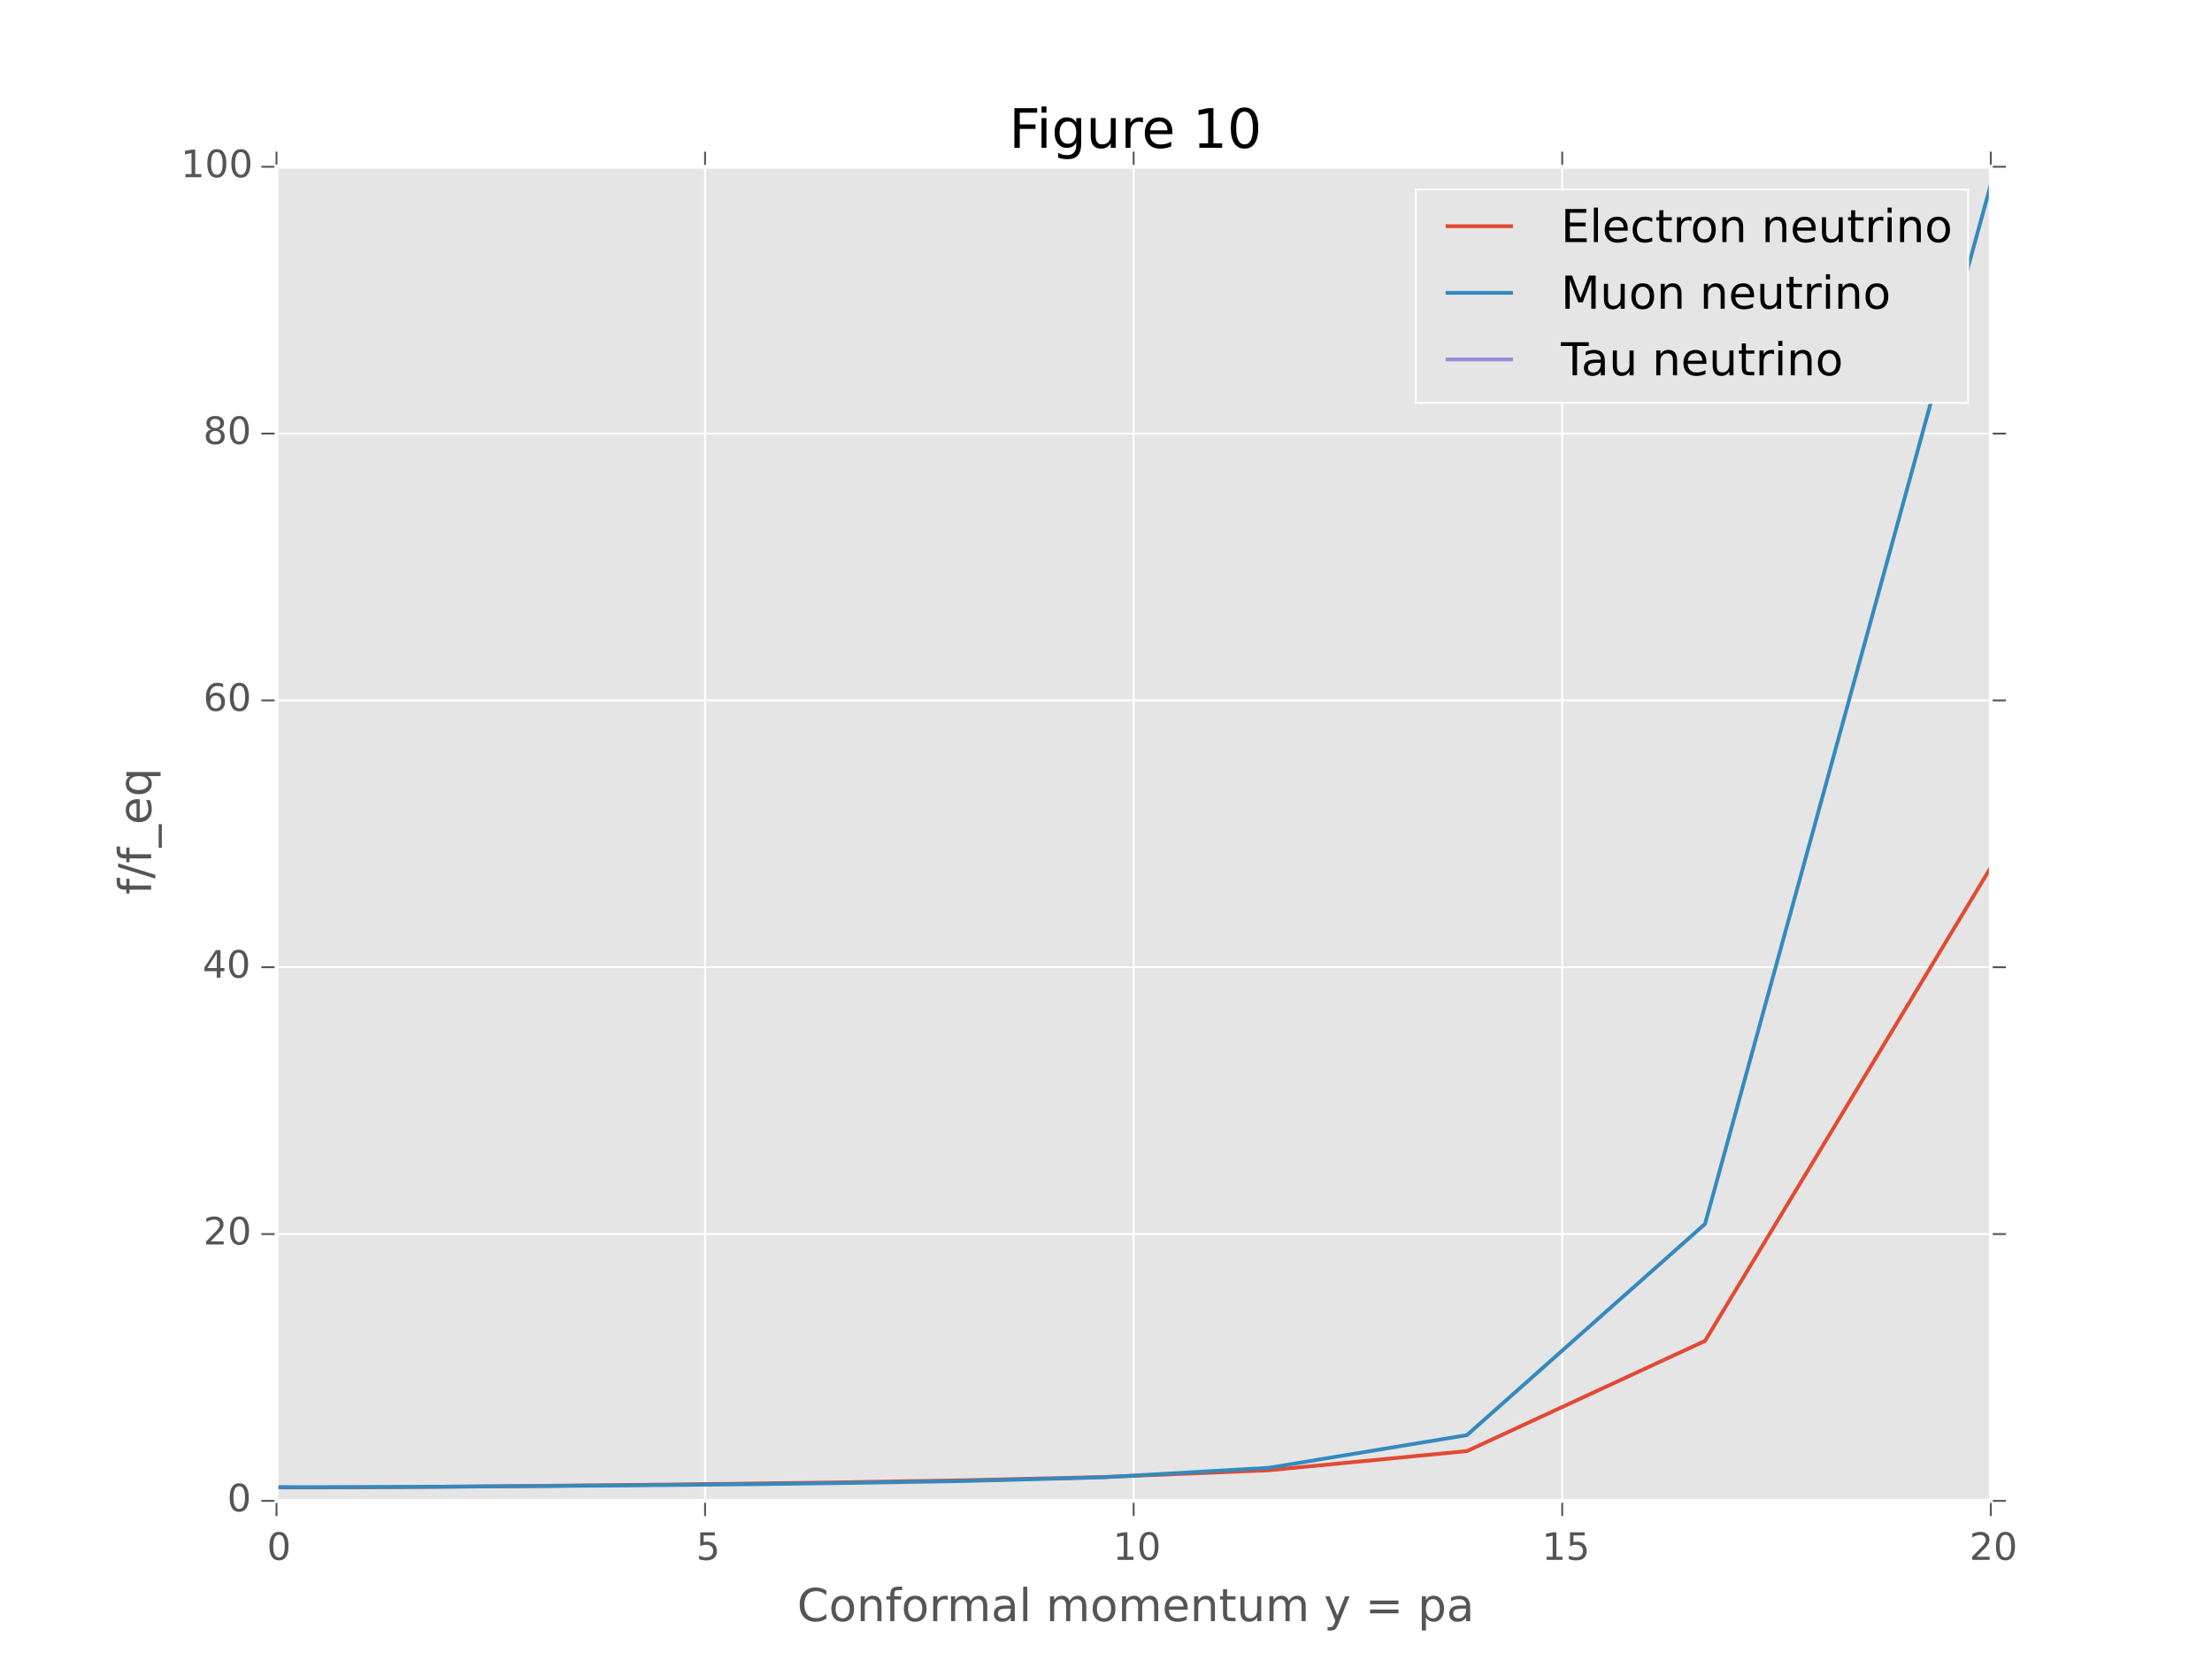
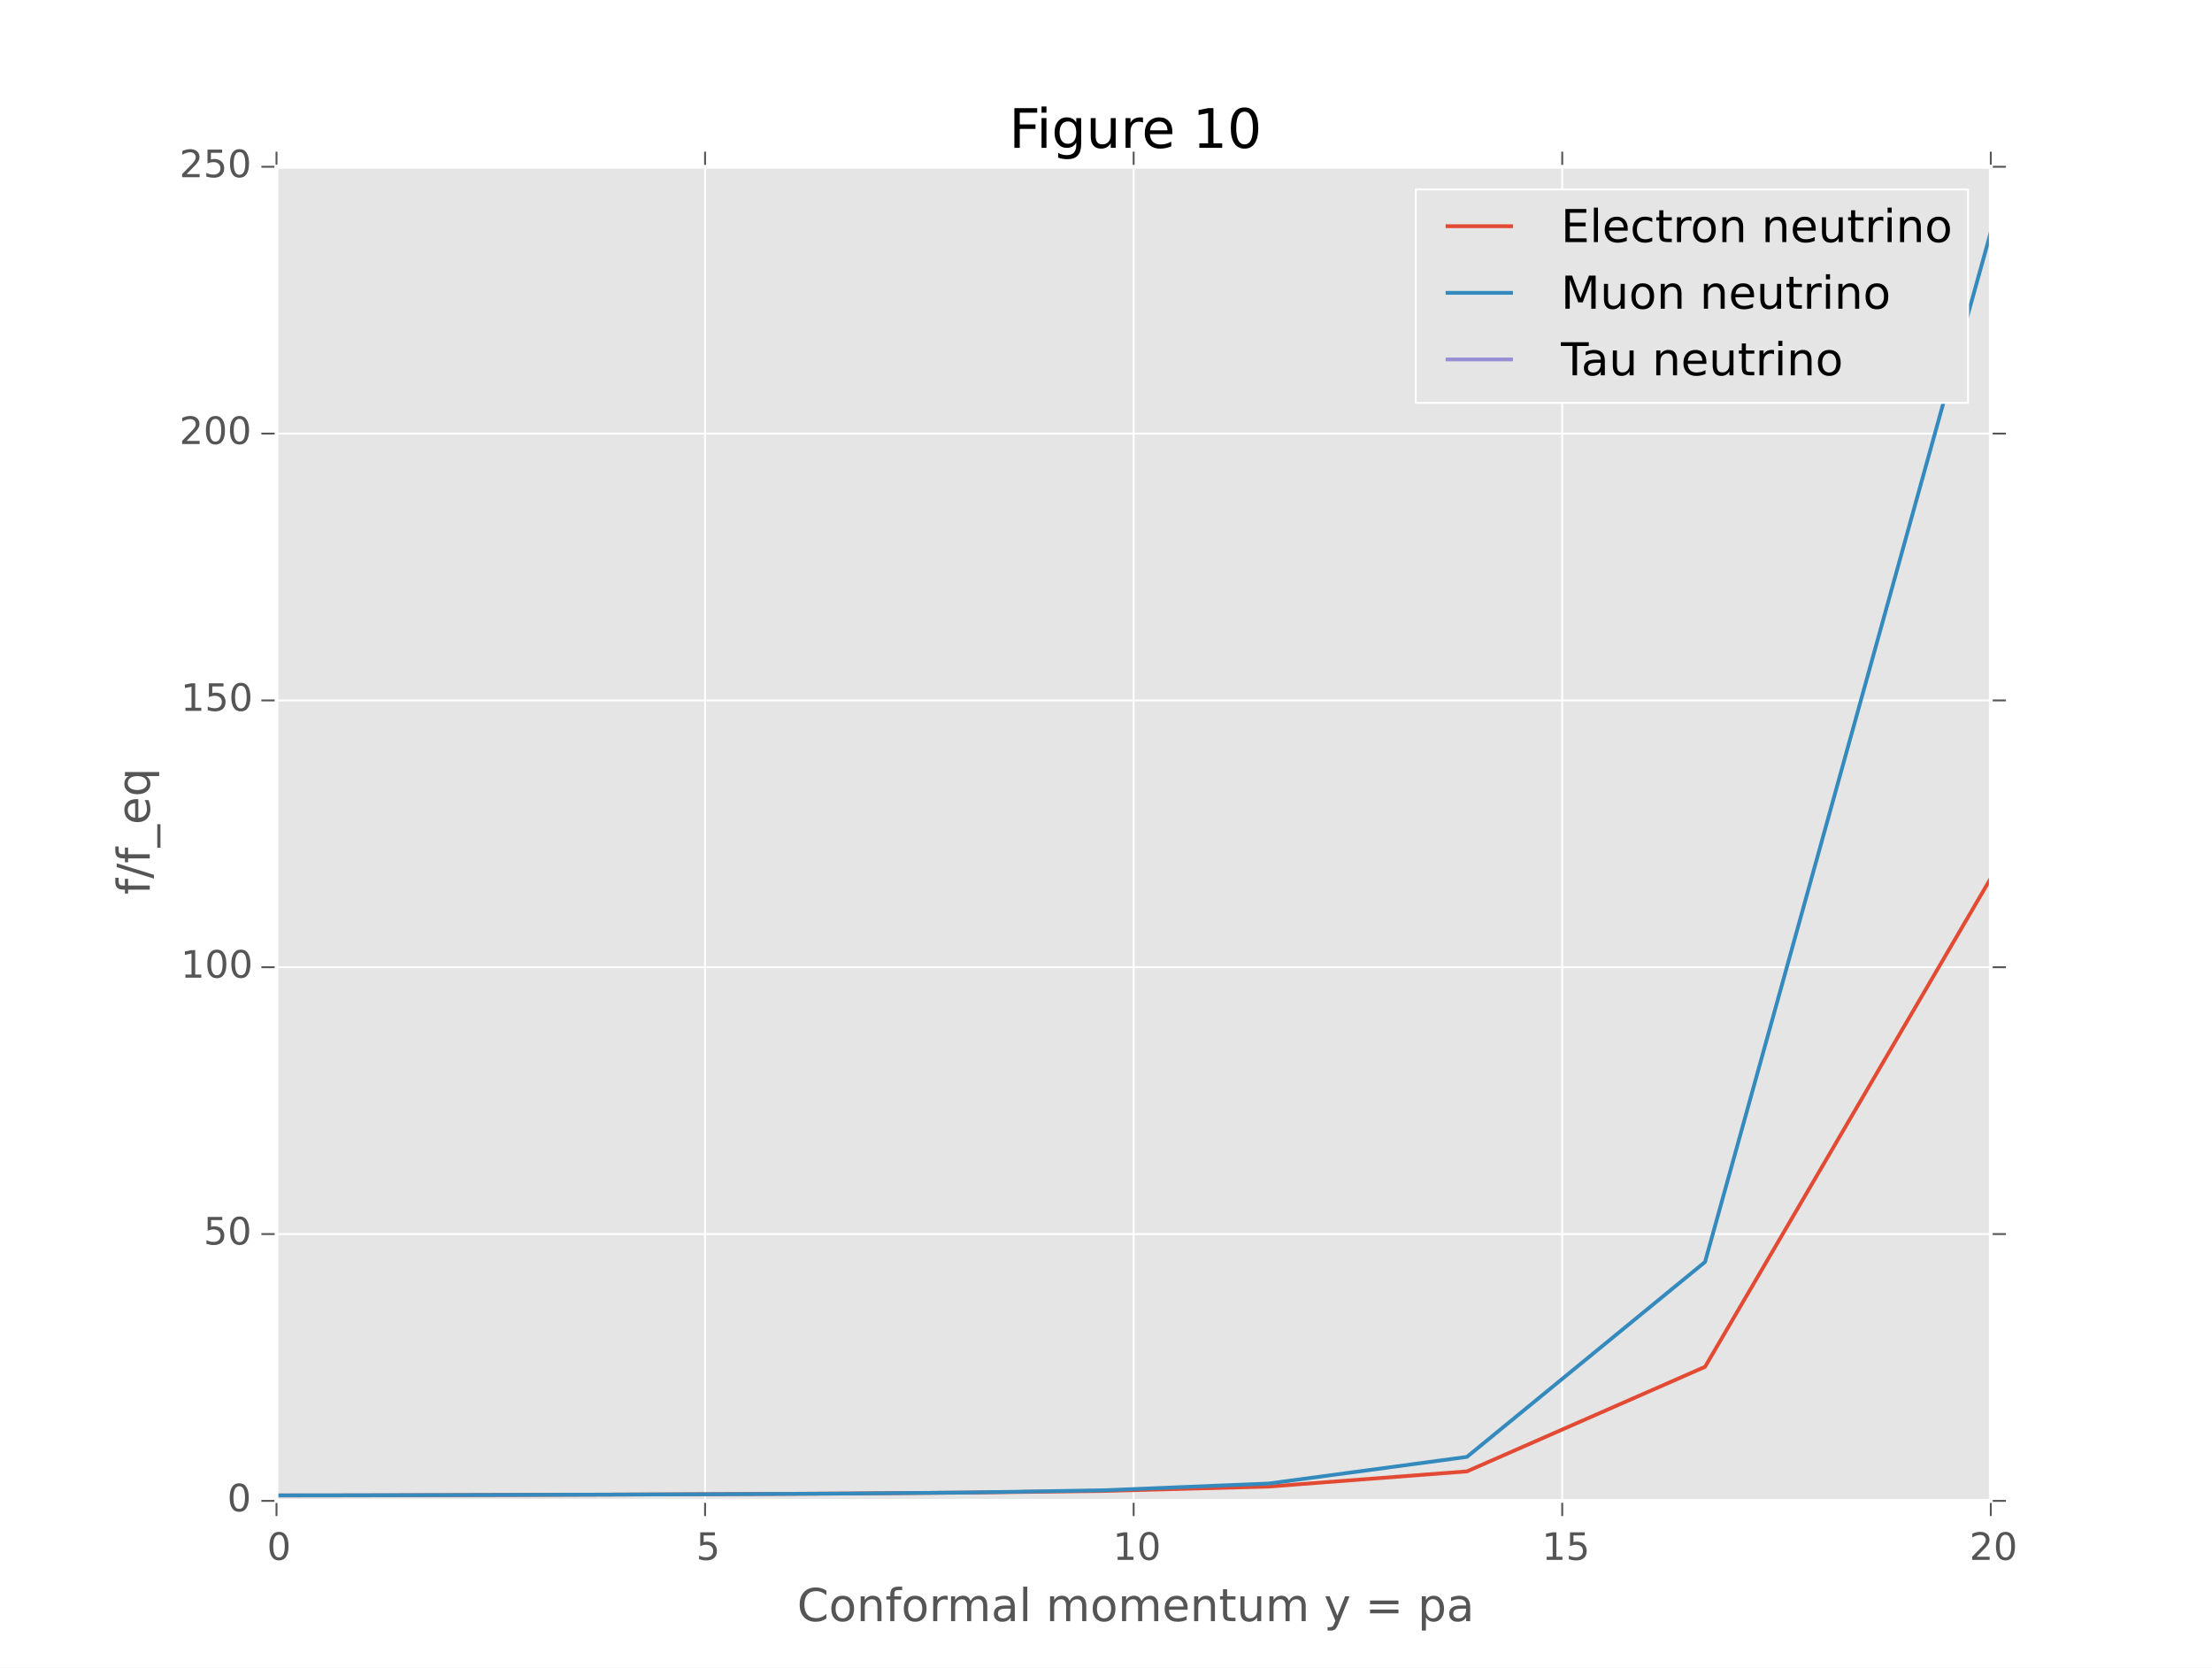
<svg xmlns="http://www.w3.org/2000/svg" xmlns:xlink="http://www.w3.org/1999/xlink" height="441pt" version="1.1" viewBox="0 0 585 441" width="585pt">
  <defs>
    <style type="text/css">
*{stroke-linecap:butt;stroke-linejoin:round;}
  </style>
  </defs>
  <g id="figure_1">
    <g id="patch_1">
      <path d=" M0 441 L585 441 L585 0 L0 0 z " style="fill:#ffffff;" />
    </g>
    <g id="axes_1">
      <g id="patch_2">
        <path d=" M73.125 396.9 L526.5 396.9 L526.5 44.1 L73.125 44.1 z " style="fill:#e5e5e5;" />
      </g>
      <g id="matplotlib.axis_1">
        <g id="xtick_1">
          <g id="line2d_1">
            <path clip-path="url(#p5873ec822d)" d=" M73.125 396.9 L73.125 44.1" style="fill:none;stroke:#ffffff;stroke-linecap:square;stroke-width:0.5;" />
          </g>
          <g id="line2d_2">
            <defs>
              <path d=" M0 0 L0 4" id="m64c3aef5f4" style="stroke:#555555;stroke-width:0.5;" />
            </defs>
            <g>
              <use style="fill:#555555;stroke:#555555;stroke-width:0.5;" x="73.125" xlink:href="#m64c3aef5f4" y="396.9" />
            </g>
          </g>
          <g id="line2d_3">
            <defs>
              <path d=" M0 0 L0 -4" id="m91191bb255" style="stroke:#555555;stroke-width:0.5;" />
            </defs>
            <g>
              <use style="fill:#555555;stroke:#555555;stroke-width:0.5;" x="73.125" xlink:href="#m91191bb255" y="44.1" />
            </g>
          </g>
          <g id="text_1">
            <defs>
              <path d=" M31.781 66.406 Q24.172 66.406 20.328 58.906 Q16.5 51.422 16.5 36.375 Q16.5 21.391 20.328 13.891 Q24.172 6.391 31.781 6.391 Q39.453 6.391 43.281 13.891 Q47.125 21.391 47.125 36.375 Q47.125 51.422 43.281 58.906 Q39.453 66.406 31.781 66.406 M31.781 74.219 Q44.047 74.219 50.516 64.516 Q56.984 54.828 56.984 36.375 Q56.984 17.969 50.516 8.266 Q44.047 -1.422 31.781 -1.422 Q19.531 -1.422 13.062 8.266 Q6.594 17.969 6.594 36.375 Q6.594 54.828 13.062 64.516 Q19.531 74.219 31.781 74.219" id="BitstreamVeraSans-Roman-30" />
            </defs>
            <g style="fill:#555555;" transform="translate(70.60547 412.4984)scale(0.1 -0.1)">
              <use xlink:href="#BitstreamVeraSans-Roman-30" />
            </g>
          </g>
        </g>
        <g id="xtick_2">
          <g id="line2d_4">
            <path clip-path="url(#p5873ec822d)" d=" M186.469 396.9 L186.469 44.1" style="fill:none;stroke:#ffffff;stroke-linecap:square;stroke-width:0.5;" />
          </g>
          <g id="line2d_5">
            <g>
              <use style="fill:#555555;stroke:#555555;stroke-width:0.5;" x="186.469" xlink:href="#m64c3aef5f4" y="396.9" />
            </g>
          </g>
          <g id="line2d_6">
            <g>
              <use style="fill:#555555;stroke:#555555;stroke-width:0.5;" x="186.469" xlink:href="#m91191bb255" y="44.1" />
            </g>
          </g>
          <g id="text_2">
            <defs>
              <path d=" M10.797 72.906 L49.516 72.906 L49.516 64.594 L19.828 64.594 L19.828 46.734 Q21.969 47.469 24.109 47.828 Q26.266 48.188 28.422 48.188 Q40.625 48.188 47.75 41.5 Q54.891 34.812 54.891 23.391 Q54.891 11.625 47.562 5.094 Q40.234 -1.422 26.906 -1.422 Q22.312 -1.422 17.547 -0.641 Q12.797 0.141 7.719 1.703 L7.719 11.625 Q12.109 9.234 16.797 8.062 Q21.484 6.891 26.703 6.891 Q35.156 6.891 40.078 11.328 Q45.016 15.766 45.016 23.391 Q45.016 31 40.078 35.438 Q35.156 39.891 26.703 39.891 Q22.75 39.891 18.812 39.016 Q14.891 38.141 10.797 36.281 z " id="BitstreamVeraSans-Roman-35" />
            </defs>
            <g style="fill:#555555;" transform="translate(184.1102 412.4984)scale(0.1 -0.1)">
              <use xlink:href="#BitstreamVeraSans-Roman-35" />
            </g>
          </g>
        </g>
        <g id="xtick_3">
          <g id="line2d_7">
            <path clip-path="url(#p5873ec822d)" d=" M299.812 396.9 L299.812 44.1" style="fill:none;stroke:#ffffff;stroke-linecap:square;stroke-width:0.5;" />
          </g>
          <g id="line2d_8">
            <g>
              <use style="fill:#555555;stroke:#555555;stroke-width:0.5;" x="299.812" xlink:href="#m64c3aef5f4" y="396.9" />
            </g>
          </g>
          <g id="line2d_9">
            <g>
              <use style="fill:#555555;stroke:#555555;stroke-width:0.5;" x="299.812" xlink:href="#m91191bb255" y="44.1" />
            </g>
          </g>
          <g id="text_3">
            <defs>
              <path d=" M12.406 8.297 L28.516 8.297 L28.516 63.922 L10.984 60.406 L10.984 69.391 L28.422 72.906 L38.281 72.906 L38.281 8.297 L54.391 8.297 L54.391 0 L12.406 0 z " id="BitstreamVeraSans-Roman-31" />
            </defs>
            <g style="fill:#555555;" transform="translate(294.3313 412.4984)scale(0.1 -0.1)">
              <use xlink:href="#BitstreamVeraSans-Roman-31" />
              <use x="63.623" xlink:href="#BitstreamVeraSans-Roman-30" />
            </g>
          </g>
        </g>
        <g id="xtick_4">
          <g id="line2d_10">
            <path clip-path="url(#p5873ec822d)" d=" M413.156 396.9 L413.156 44.1" style="fill:none;stroke:#ffffff;stroke-linecap:square;stroke-width:0.5;" />
          </g>
          <g id="line2d_11">
            <g>
              <use style="fill:#555555;stroke:#555555;stroke-width:0.5;" x="413.156" xlink:href="#m64c3aef5f4" y="396.9" />
            </g>
          </g>
          <g id="line2d_12">
            <g>
              <use style="fill:#555555;stroke:#555555;stroke-width:0.5;" x="413.156" xlink:href="#m91191bb255" y="44.1" />
            </g>
          </g>
          <g id="text_4">
            <g style="fill:#555555;" transform="translate(407.7797 412.4984)scale(0.1 -0.1)">
              <use xlink:href="#BitstreamVeraSans-Roman-31" />
              <use x="63.623" xlink:href="#BitstreamVeraSans-Roman-35" />
            </g>
          </g>
        </g>
        <g id="xtick_5">
          <g id="line2d_13">
            <path clip-path="url(#p5873ec822d)" d=" M526.5 396.9 L526.5 44.1" style="fill:none;stroke:#ffffff;stroke-linecap:square;stroke-width:0.5;" />
          </g>
          <g id="line2d_14">
            <g>
              <use style="fill:#555555;stroke:#555555;stroke-width:0.5;" x="526.5" xlink:href="#m64c3aef5f4" y="396.9" />
            </g>
          </g>
          <g id="line2d_15">
            <g>
              <use style="fill:#555555;stroke:#555555;stroke-width:0.5;" x="526.5" xlink:href="#m91191bb255" y="44.1" />
            </g>
          </g>
          <g id="text_5">
            <defs>
              <path d=" M19.188 8.297 L53.609 8.297 L53.609 0 L7.328 0 L7.328 8.297 Q12.938 14.109 22.625 23.891 Q32.328 33.688 34.812 36.531 Q39.547 41.844 41.422 45.531 Q43.312 49.219 43.312 52.781 Q43.312 58.594 39.234 62.25 Q35.156 65.922 28.609 65.922 Q23.969 65.922 18.812 64.312 Q13.672 62.703 7.812 59.422 L7.812 69.391 Q13.766 71.781 18.938 73 Q24.125 74.219 28.422 74.219 Q39.75 74.219 46.484 68.547 Q53.219 62.891 53.219 53.422 Q53.219 48.922 51.531 44.891 Q49.859 40.875 45.406 35.406 Q44.188 33.984 37.641 27.219 Q31.109 20.453 19.188 8.297" id="BitstreamVeraSans-Roman-32" />
            </defs>
            <g style="fill:#555555;" transform="translate(520.8359 412.4984)scale(0.1 -0.1)">
              <use xlink:href="#BitstreamVeraSans-Roman-32" />
              <use x="63.623" xlink:href="#BitstreamVeraSans-Roman-30" />
            </g>
          </g>
        </g>
        <g id="text_6">
          <defs>
            <path id="BitstreamVeraSans-Roman-20" />
            <path d=" M8.5 21.578 L8.5 54.688 L17.484 54.688 L17.484 21.922 Q17.484 14.156 20.5 10.266 Q23.531 6.391 29.594 6.391 Q36.859 6.391 41.078 11.031 Q45.312 15.672 45.312 23.688 L45.312 54.688 L54.297 54.688 L54.297 0 L45.312 0 L45.312 8.406 Q42.047 3.422 37.719 1 Q33.406 -1.422 27.688 -1.422 Q18.266 -1.422 13.375 4.438 Q8.5 10.297 8.5 21.578" id="BitstreamVeraSans-Roman-75" />
            <path d=" M54.891 33.016 L54.891 0 L45.906 0 L45.906 32.719 Q45.906 40.484 42.875 44.328 Q39.844 48.188 33.797 48.188 Q26.516 48.188 22.312 43.547 Q18.109 38.922 18.109 30.906 L18.109 0 L9.078 0 L9.078 54.688 L18.109 54.688 L18.109 46.188 Q21.344 51.125 25.703 53.562 Q30.078 56 35.797 56 Q45.219 56 50.047 50.172 Q54.891 44.344 54.891 33.016" id="BitstreamVeraSans-Roman-6e" />
            <path d=" M52 44.188 Q55.375 50.25 60.062 53.125 Q64.75 56 71.094 56 Q79.641 56 84.281 50.016 Q88.922 44.047 88.922 33.016 L88.922 0 L79.891 0 L79.891 32.719 Q79.891 40.578 77.094 44.375 Q74.312 48.188 68.609 48.188 Q61.625 48.188 57.562 43.547 Q53.516 38.922 53.516 30.906 L53.516 0 L44.484 0 L44.484 32.719 Q44.484 40.625 41.703 44.406 Q38.922 48.188 33.109 48.188 Q26.219 48.188 22.156 43.531 Q18.109 38.875 18.109 30.906 L18.109 0 L9.078 0 L9.078 54.688 L18.109 54.688 L18.109 46.188 Q21.188 51.219 25.484 53.609 Q29.781 56 35.688 56 Q41.656 56 45.828 52.969 Q50 49.953 52 44.188" id="BitstreamVeraSans-Roman-6d" />
            <path d=" M30.609 48.391 Q23.391 48.391 19.188 42.75 Q14.984 37.109 14.984 27.297 Q14.984 17.484 19.156 11.844 Q23.344 6.203 30.609 6.203 Q37.797 6.203 41.984 11.859 Q46.188 17.531 46.188 27.297 Q46.188 37.016 41.984 42.703 Q37.797 48.391 30.609 48.391 M30.609 56 Q42.328 56 49.016 48.375 Q55.719 40.766 55.719 27.297 Q55.719 13.875 49.016 6.219 Q42.328 -1.422 30.609 -1.422 Q18.844 -1.422 12.172 6.219 Q5.516 13.875 5.516 27.297 Q5.516 40.766 12.172 48.375 Q18.844 56 30.609 56" id="BitstreamVeraSans-Roman-6f" />
            <path d=" M9.422 75.984 L18.406 75.984 L18.406 0 L9.422 0 z " id="BitstreamVeraSans-Roman-6c" />
            <path d=" M64.406 67.281 L64.406 56.891 Q59.422 61.531 53.781 63.812 Q48.141 66.109 41.797 66.109 Q29.297 66.109 22.656 58.469 Q16.016 50.828 16.016 36.375 Q16.016 21.969 22.656 14.328 Q29.297 6.688 41.797 6.688 Q48.141 6.688 53.781 8.984 Q59.422 11.281 64.406 15.922 L64.406 5.609 Q59.234 2.094 53.438 0.328 Q47.656 -1.422 41.219 -1.422 Q24.656 -1.422 15.125 8.703 Q5.609 18.844 5.609 36.375 Q5.609 53.953 15.125 64.078 Q24.656 74.219 41.219 74.219 Q47.75 74.219 53.531 72.484 Q59.328 70.75 64.406 67.281" id="BitstreamVeraSans-Roman-43" />
            <path d=" M10.594 45.406 L73.188 45.406 L73.188 37.203 L10.594 37.203 z  M10.594 25.484 L73.188 25.484 L73.188 17.188 L10.594 17.188 z " id="BitstreamVeraSans-Roman-3d" />
            <path d=" M32.172 -5.078 Q28.375 -14.844 24.75 -17.812 Q21.141 -20.797 15.094 -20.797 L7.906 -20.797 L7.906 -13.281 L13.188 -13.281 Q16.891 -13.281 18.938 -11.516 Q21 -9.766 23.484 -3.219 L25.094 0.875 L2.984 54.688 L12.5 54.688 L29.594 11.922 L46.688 54.688 L56.203 54.688 z " id="BitstreamVeraSans-Roman-79" />
            <path d=" M56.203 29.594 L56.203 25.203 L14.891 25.203 Q15.484 15.922 20.484 11.062 Q25.484 6.203 34.422 6.203 Q39.594 6.203 44.453 7.469 Q49.312 8.734 54.109 11.281 L54.109 2.781 Q49.266 0.734 44.188 -0.344 Q39.109 -1.422 33.891 -1.422 Q20.797 -1.422 13.156 6.188 Q5.516 13.812 5.516 26.812 Q5.516 40.234 12.766 48.109 Q20.016 56 32.328 56 Q43.359 56 49.781 48.891 Q56.203 41.797 56.203 29.594 M47.219 32.234 Q47.125 39.594 43.094 43.984 Q39.062 48.391 32.422 48.391 Q24.906 48.391 20.391 44.141 Q15.875 39.891 15.188 32.172 z " id="BitstreamVeraSans-Roman-65" />
            <path d=" M34.281 27.484 Q23.391 27.484 19.188 25 Q14.984 22.516 14.984 16.5 Q14.984 11.719 18.141 8.906 Q21.297 6.109 26.703 6.109 Q34.188 6.109 38.703 11.406 Q43.219 16.703 43.219 25.484 L43.219 27.484 z  M52.203 31.203 L52.203 0 L43.219 0 L43.219 8.297 Q40.141 3.328 35.547 0.953 Q30.953 -1.422 24.312 -1.422 Q15.922 -1.422 10.953 3.297 Q6 8.016 6 15.922 Q6 25.141 12.172 29.828 Q18.359 34.516 30.609 34.516 L43.219 34.516 L43.219 35.406 Q43.219 41.609 39.141 45 Q35.062 48.391 27.688 48.391 Q23 48.391 18.547 47.266 Q14.109 46.141 10.016 43.891 L10.016 52.203 Q14.938 54.109 19.578 55.047 Q24.219 56 28.609 56 Q40.484 56 46.344 49.844 Q52.203 43.703 52.203 31.203" id="BitstreamVeraSans-Roman-61" />
            <path d=" M37.109 75.984 L37.109 68.5 L28.516 68.5 Q23.688 68.5 21.797 66.547 Q19.922 64.594 19.922 59.516 L19.922 54.688 L34.719 54.688 L34.719 47.703 L19.922 47.703 L19.922 0 L10.891 0 L10.891 47.703 L2.297 47.703 L2.297 54.688 L10.891 54.688 L10.891 58.5 Q10.891 67.625 15.141 71.797 Q19.391 75.984 28.609 75.984 z " id="BitstreamVeraSans-Roman-66" />
            <path d=" M41.109 46.297 Q39.594 47.172 37.812 47.578 Q36.031 48 33.891 48 Q26.266 48 22.188 43.047 Q18.109 38.094 18.109 28.812 L18.109 0 L9.078 0 L9.078 54.688 L18.109 54.688 L18.109 46.188 Q20.953 51.172 25.484 53.578 Q30.031 56 36.531 56 Q37.453 56 38.578 55.875 Q39.703 55.766 41.062 55.516 z " id="BitstreamVeraSans-Roman-72" />
            <path d=" M18.312 70.219 L18.312 54.688 L36.812 54.688 L36.812 47.703 L18.312 47.703 L18.312 18.016 Q18.312 11.328 20.141 9.422 Q21.969 7.516 27.594 7.516 L36.812 7.516 L36.812 0 L27.594 0 Q17.188 0 13.234 3.875 Q9.281 7.766 9.281 18.016 L9.281 47.703 L2.688 47.703 L2.688 54.688 L9.281 54.688 L9.281 70.219 z " id="BitstreamVeraSans-Roman-74" />
            <path d=" M18.109 8.203 L18.109 -20.797 L9.078 -20.797 L9.078 54.688 L18.109 54.688 L18.109 46.391 Q20.953 51.266 25.266 53.625 Q29.594 56 35.594 56 Q45.562 56 51.781 48.094 Q58.016 40.188 58.016 27.297 Q58.016 14.406 51.781 6.484 Q45.562 -1.422 35.594 -1.422 Q29.594 -1.422 25.266 0.953 Q20.953 3.328 18.109 8.203 M48.688 27.297 Q48.688 37.203 44.609 42.844 Q40.531 48.484 33.406 48.484 Q26.266 48.484 22.188 42.844 Q18.109 37.203 18.109 27.297 Q18.109 17.391 22.188 11.75 Q26.266 6.109 33.406 6.109 Q40.531 6.109 44.609 11.75 Q48.688 17.391 48.688 27.297" id="BitstreamVeraSans-Roman-70" />
          </defs>
          <g style="fill:#555555;" transform="translate(210.8147 428.6963)scale(0.12 -0.12)">
            <use xlink:href="#BitstreamVeraSans-Roman-43" />
            <use x="69.824" xlink:href="#BitstreamVeraSans-Roman-6f" />
            <use x="131.006" xlink:href="#BitstreamVeraSans-Roman-6e" />
            <use x="194.385" xlink:href="#BitstreamVeraSans-Roman-66" />
            <use x="229.59" xlink:href="#BitstreamVeraSans-Roman-6f" />
            <use x="290.771" xlink:href="#BitstreamVeraSans-Roman-72" />
            <use x="330.135" xlink:href="#BitstreamVeraSans-Roman-6d" />
            <use x="427.547" xlink:href="#BitstreamVeraSans-Roman-61" />
            <use x="488.826" xlink:href="#BitstreamVeraSans-Roman-6c" />
            <use x="516.609" xlink:href="#BitstreamVeraSans-Roman-20" />
            <use x="548.396" xlink:href="#BitstreamVeraSans-Roman-6d" />
            <use x="645.809" xlink:href="#BitstreamVeraSans-Roman-6f" />
            <use x="706.99" xlink:href="#BitstreamVeraSans-Roman-6d" />
            <use x="804.402" xlink:href="#BitstreamVeraSans-Roman-65" />
            <use x="865.926" xlink:href="#BitstreamVeraSans-Roman-6e" />
            <use x="929.305" xlink:href="#BitstreamVeraSans-Roman-74" />
            <use x="968.514" xlink:href="#BitstreamVeraSans-Roman-75" />
            <use x="1031.893" xlink:href="#BitstreamVeraSans-Roman-6d" />
            <use x="1129.305" xlink:href="#BitstreamVeraSans-Roman-20" />
            <use x="1161.092" xlink:href="#BitstreamVeraSans-Roman-79" />
            <use x="1220.271" xlink:href="#BitstreamVeraSans-Roman-20" />
            <use x="1252.059" xlink:href="#BitstreamVeraSans-Roman-3d" />
            <use x="1335.848" xlink:href="#BitstreamVeraSans-Roman-20" />
            <use x="1367.635" xlink:href="#BitstreamVeraSans-Roman-70" />
            <use x="1431.111" xlink:href="#BitstreamVeraSans-Roman-61" />
          </g>
        </g>
      </g>
      <g id="matplotlib.axis_2">
        <g id="ytick_1">
          <g id="line2d_16">
            <path clip-path="url(#p5873ec822d)" d=" M73.125 396.9 L526.5 396.9" style="fill:none;stroke:#ffffff;stroke-linecap:square;stroke-width:0.5;" />
          </g>
          <g id="line2d_17">
            <defs>
              <path d=" M0 0 L-4 0" id="mf591f037a3" style="stroke:#555555;stroke-width:0.5;" />
            </defs>
            <g>
              <use style="fill:#555555;stroke:#555555;stroke-width:0.5;" x="73.125" xlink:href="#mf591f037a3" y="396.9" />
            </g>
          </g>
          <g id="line2d_18">
            <defs>
              <path d=" M0 0 L4 0" id="m9430d3eee0" style="stroke:#555555;stroke-width:0.5;" />
            </defs>
            <g>
              <use style="fill:#555555;stroke:#555555;stroke-width:0.5;" x="526.5" xlink:href="#m9430d3eee0" y="396.9" />
            </g>
          </g>
          <g id="text_7">
            <g style="fill:#555555;" transform="translate(60.08594 399.6594)scale(0.1 -0.1)">
              <use xlink:href="#BitstreamVeraSans-Roman-30" />
            </g>
          </g>
        </g>
        <g id="ytick_2">
          <g id="line2d_19">
            <path clip-path="url(#p5873ec822d)" d=" M73.125 326.34 L526.5 326.34" style="fill:none;stroke:#ffffff;stroke-linecap:square;stroke-width:0.5;" />
          </g>
          <g id="line2d_20">
            <g>
              <use style="fill:#555555;stroke:#555555;stroke-width:0.5;" x="73.125" xlink:href="#mf591f037a3" y="326.34" />
            </g>
          </g>
          <g id="line2d_21">
            <g>
              <use style="fill:#555555;stroke:#555555;stroke-width:0.5;" x="526.5" xlink:href="#m9430d3eee0" y="326.34" />
            </g>
          </g>
          <g id="text_8">
-             <g style="fill:#555555;" transform="translate(53.79688 329.0994)scale(0.1 -0.1)">
-               <use xlink:href="#BitstreamVeraSans-Roman-32" />
+             <g style="fill:#555555;" transform="translate(53.83594 329.0994)scale(0.1 -0.1)">
+               <use xlink:href="#BitstreamVeraSans-Roman-35" />
              <use x="63.623" xlink:href="#BitstreamVeraSans-Roman-30" />
            </g>
          </g>
        </g>
        <g id="ytick_3">
          <g id="line2d_22">
            <path clip-path="url(#p5873ec822d)" d=" M73.125 255.78 L526.5 255.78" style="fill:none;stroke:#ffffff;stroke-linecap:square;stroke-width:0.5;" />
          </g>
          <g id="line2d_23">
            <g>
              <use style="fill:#555555;stroke:#555555;stroke-width:0.5;" x="73.125" xlink:href="#mf591f037a3" y="255.78" />
            </g>
          </g>
          <g id="line2d_24">
            <g>
              <use style="fill:#555555;stroke:#555555;stroke-width:0.5;" x="526.5" xlink:href="#m9430d3eee0" y="255.78" />
            </g>
          </g>
          <g id="text_9">
-             <defs>
-               <path d=" M37.797 64.312 L12.891 25.391 L37.797 25.391 z  M35.203 72.906 L47.609 72.906 L47.609 25.391 L58.016 25.391 L58.016 17.188 L47.609 17.188 L47.609 0 L37.797 0 L37.797 17.188 L4.891 17.188 L4.891 26.703 z " id="BitstreamVeraSans-Roman-34" />
-             </defs>
-             <g style="fill:#555555;" transform="translate(53.55313 258.5394)scale(0.1 -0.1)">
-               <use xlink:href="#BitstreamVeraSans-Roman-34" />
+             <g style="fill:#555555;" transform="translate(47.8 258.5394)scale(0.1 -0.1)">
+               <use xlink:href="#BitstreamVeraSans-Roman-31" />
              <use x="63.623" xlink:href="#BitstreamVeraSans-Roman-30" />
+               <use x="127.246" xlink:href="#BitstreamVeraSans-Roman-30" />
            </g>
          </g>
        </g>
        <g id="ytick_4">
          <g id="line2d_25">
            <path clip-path="url(#p5873ec822d)" d=" M73.125 185.22 L526.5 185.22" style="fill:none;stroke:#ffffff;stroke-linecap:square;stroke-width:0.5;" />
          </g>
          <g id="line2d_26">
            <g>
              <use style="fill:#555555;stroke:#555555;stroke-width:0.5;" x="73.125" xlink:href="#mf591f037a3" y="185.22" />
            </g>
          </g>
          <g id="line2d_27">
            <g>
              <use style="fill:#555555;stroke:#555555;stroke-width:0.5;" x="526.5" xlink:href="#m9430d3eee0" y="185.22" />
            </g>
          </g>
          <g id="text_10">
-             <defs>
-               <path d=" M33.016 40.375 Q26.375 40.375 22.484 35.828 Q18.609 31.297 18.609 23.391 Q18.609 15.531 22.484 10.953 Q26.375 6.391 33.016 6.391 Q39.656 6.391 43.531 10.953 Q47.406 15.531 47.406 23.391 Q47.406 31.297 43.531 35.828 Q39.656 40.375 33.016 40.375 M52.594 71.297 L52.594 62.312 Q48.875 64.062 45.094 64.984 Q41.312 65.922 37.594 65.922 Q27.828 65.922 22.672 59.328 Q17.531 52.734 16.797 39.406 Q19.672 43.656 24.016 45.922 Q28.375 48.188 33.594 48.188 Q44.578 48.188 50.953 41.516 Q57.328 34.859 57.328 23.391 Q57.328 12.156 50.688 5.359 Q44.047 -1.422 33.016 -1.422 Q20.359 -1.422 13.672 8.266 Q6.984 17.969 6.984 36.375 Q6.984 53.656 15.188 63.938 Q23.391 74.219 37.203 74.219 Q40.922 74.219 44.703 73.484 Q48.484 72.75 52.594 71.297" id="BitstreamVeraSans-Roman-36" />
-             </defs>
-             <g style="fill:#555555;" transform="translate(53.7625 187.9794)scale(0.1 -0.1)">
-               <use xlink:href="#BitstreamVeraSans-Roman-36" />
-               <use x="63.623" xlink:href="#BitstreamVeraSans-Roman-30" />
+             <g style="fill:#555555;" transform="translate(47.8 187.9794)scale(0.1 -0.1)">
+               <use xlink:href="#BitstreamVeraSans-Roman-31" />
+               <use x="63.623" xlink:href="#BitstreamVeraSans-Roman-35" />
+               <use x="127.246" xlink:href="#BitstreamVeraSans-Roman-30" />
            </g>
          </g>
        </g>
        <g id="ytick_5">
          <g id="line2d_28">
            <path clip-path="url(#p5873ec822d)" d=" M73.125 114.66 L526.5 114.66" style="fill:none;stroke:#ffffff;stroke-linecap:square;stroke-width:0.5;" />
          </g>
          <g id="line2d_29">
            <g>
              <use style="fill:#555555;stroke:#555555;stroke-width:0.5;" x="73.125" xlink:href="#mf591f037a3" y="114.66" />
            </g>
          </g>
          <g id="line2d_30">
            <g>
              <use style="fill:#555555;stroke:#555555;stroke-width:0.5;" x="526.5" xlink:href="#m9430d3eee0" y="114.66" />
            </g>
          </g>
          <g id="text_11">
-             <defs>
-               <path d=" M31.781 34.625 Q24.75 34.625 20.719 30.859 Q16.703 27.094 16.703 20.516 Q16.703 13.922 20.719 10.156 Q24.75 6.391 31.781 6.391 Q38.812 6.391 42.859 10.172 Q46.922 13.969 46.922 20.516 Q46.922 27.094 42.891 30.859 Q38.875 34.625 31.781 34.625 M21.922 38.812 Q15.578 40.375 12.031 44.719 Q8.5 49.078 8.5 55.328 Q8.5 64.062 14.719 69.141 Q20.953 74.219 31.781 74.219 Q42.672 74.219 48.875 69.141 Q55.078 64.062 55.078 55.328 Q55.078 49.078 51.531 44.719 Q48 40.375 41.703 38.812 Q48.828 37.156 52.797 32.312 Q56.781 27.484 56.781 20.516 Q56.781 9.906 50.312 4.234 Q43.844 -1.422 31.781 -1.422 Q19.734 -1.422 13.25 4.234 Q6.781 9.906 6.781 20.516 Q6.781 27.484 10.781 32.312 Q14.797 37.156 21.922 38.812 M18.312 54.391 Q18.312 48.734 21.844 45.562 Q25.391 42.391 31.781 42.391 Q38.141 42.391 41.719 45.562 Q45.312 48.734 45.312 54.391 Q45.312 60.062 41.719 63.234 Q38.141 66.406 31.781 66.406 Q25.391 66.406 21.844 63.234 Q18.312 60.062 18.312 54.391" id="BitstreamVeraSans-Roman-38" />
-             </defs>
-             <g style="fill:#555555;" transform="translate(53.74219 117.4194)scale(0.1 -0.1)">
-               <use xlink:href="#BitstreamVeraSans-Roman-38" />
+             <g style="fill:#555555;" transform="translate(47.43438 117.4194)scale(0.1 -0.1)">
+               <use xlink:href="#BitstreamVeraSans-Roman-32" />
              <use x="63.623" xlink:href="#BitstreamVeraSans-Roman-30" />
+               <use x="127.246" xlink:href="#BitstreamVeraSans-Roman-30" />
            </g>
          </g>
        </g>
        <g id="ytick_6">
          <g id="line2d_31">
            <path clip-path="url(#p5873ec822d)" d=" M73.125 44.1 L526.5 44.1" style="fill:none;stroke:#ffffff;stroke-linecap:square;stroke-width:0.5;" />
          </g>
          <g id="line2d_32">
            <g>
              <use style="fill:#555555;stroke:#555555;stroke-width:0.5;" x="73.125" xlink:href="#mf591f037a3" y="44.1" />
            </g>
          </g>
          <g id="line2d_33">
            <g>
              <use style="fill:#555555;stroke:#555555;stroke-width:0.5;" x="526.5" xlink:href="#m9430d3eee0" y="44.1" />
            </g>
          </g>
          <g id="text_12">
-             <g style="fill:#555555;" transform="translate(47.8 46.85938)scale(0.1 -0.1)">
-               <use xlink:href="#BitstreamVeraSans-Roman-31" />
-               <use x="63.623" xlink:href="#BitstreamVeraSans-Roman-30" />
+             <g style="fill:#555555;" transform="translate(47.43438 46.85938)scale(0.1 -0.1)">
+               <use xlink:href="#BitstreamVeraSans-Roman-32" />
+               <use x="63.623" xlink:href="#BitstreamVeraSans-Roman-35" />
              <use x="127.246" xlink:href="#BitstreamVeraSans-Roman-30" />
            </g>
          </g>
        </g>
        <g id="text_13">
          <defs>
            <path d=" M14.797 27.297 Q14.797 17.391 18.875 11.75 Q22.953 6.109 30.078 6.109 Q37.203 6.109 41.297 11.75 Q45.406 17.391 45.406 27.297 Q45.406 37.203 41.297 42.844 Q37.203 48.484 30.078 48.484 Q22.953 48.484 18.875 42.844 Q14.797 37.203 14.797 27.297 M45.406 8.203 Q42.578 3.328 38.25 0.953 Q33.938 -1.422 27.875 -1.422 Q17.969 -1.422 11.734 6.484 Q5.516 14.406 5.516 27.297 Q5.516 40.188 11.734 48.094 Q17.969 56 27.875 56 Q33.938 56 38.25 53.625 Q42.578 51.266 45.406 46.391 L45.406 54.688 L54.391 54.688 L54.391 -20.797 L45.406 -20.797 z " id="BitstreamVeraSans-Roman-71" />
            <path d=" M50.984 -16.609 L50.984 -23.578 L-0.984 -23.578 L-0.984 -16.609 z " id="BitstreamVeraSans-Roman-5f" />
            <path d=" M25.391 72.906 L33.688 72.906 L8.297 -9.281 L0 -9.281 z " id="BitstreamVeraSans-Roman-2f" />
          </defs>
-           <g style="fill:#555555;" transform="translate(39.97062 236.5631)rotate(-90.0)scale(0.12 -0.12)">
+           <g style="fill:#555555;" transform="translate(39.605 236.5631)rotate(-90.0)scale(0.12 -0.12)">
            <use xlink:href="#BitstreamVeraSans-Roman-66" />
            <use x="35.205" xlink:href="#BitstreamVeraSans-Roman-2f" />
            <use x="68.896" xlink:href="#BitstreamVeraSans-Roman-66" />
            <use x="104.102" xlink:href="#BitstreamVeraSans-Roman-5f" />
            <use x="154.102" xlink:href="#BitstreamVeraSans-Roman-65" />
            <use x="215.625" xlink:href="#BitstreamVeraSans-Roman-71" />
          </g>
        </g>
      </g>
      <g id="line2d_34">
-         <path clip-path="url(#p5873ec822d)" d=" M73.125 393.372 L73.137 393.369 L73.151 393.365 L73.168 393.362 L73.189 393.358 L73.214 393.353 L73.244 393.349 L73.279 393.345 L73.322 393.341 L73.374 393.337 L73.435 393.334 L73.51 393.332 L73.598 393.329 L73.705 393.328 L73.833 393.327 L73.986 393.327 L74.171 393.328 L74.392 393.328 L74.657 393.33 L74.975 393.332 L75.357 393.333 L75.816 393.336 L76.366 393.338 L77.026 393.339 L77.818 393.341 L78.769 393.342 L79.91 393.342 L81.279 393.341 L82.921 393.339 L84.893 393.335 L87.258 393.328 L90.097 393.317 L93.503 393.302 L97.591 393.281 L102.496 393.253 L108.382 393.214 L115.445 393.162 L123.921 393.094 L134.092 393.006 L146.297 392.892 L160.944 392.746 L178.52 392.557 L199.611 392.306 L224.92 391.959 L255.29 391.446 L291.736 390.595 L335.47 388.808 L387.95 383.729 L450.928 354.588 L526.5 229.385" style="fill:none;stroke:#e24a33;stroke-linecap:square;" />
+         <path clip-path="url(#p5873ec822d)" d=" M73.125 395.489 L73.137 395.487 L73.151 395.486 L73.168 395.484 L73.189 395.482 L73.214 395.48 L73.244 395.477 L73.279 395.475 L73.322 395.473 L73.374 395.471 L73.435 395.469 L73.51 395.468 L73.598 395.466 L73.705 395.465 L73.833 395.464 L73.986 395.463 L74.171 395.463 L74.392 395.463 L74.657 395.463 L74.975 395.463 L75.357 395.463 L75.816 395.463 L76.366 395.464 L77.026 395.464 L77.818 395.464 L78.769 395.464 L79.91 395.464 L81.279 395.463 L82.921 395.462 L84.893 395.46 L87.258 395.457 L90.097 395.452 L93.503 395.446 L97.591 395.437 L102.496 395.425 L108.382 395.41 L115.445 395.389 L123.921 395.363 L134.092 395.33 L146.297 395.289 L160.944 395.237 L178.52 395.168 L199.611 395.076 L224.92 394.939 L255.29 394.714 L291.736 394.272 L335.47 393.114 L387.95 389.096 L450.928 361.444 L526.5 232.229" style="fill:none;stroke:#e24a33;stroke-linecap:square;" />
      </g>
      <g id="line2d_35">
-         <path clip-path="url(#p5873ec822d)" d=" M73.125 393.372 L73.137 393.368 L73.151 393.364 L73.168 393.359 L73.189 393.354 L73.214 393.348 L73.244 393.342 L73.279 393.335 L73.322 393.329 L73.374 393.322 L73.435 393.315 L73.51 393.308 L73.598 393.302 L73.705 393.297 L73.833 393.292 L73.986 393.288 L74.171 393.285 L74.392 393.283 L74.657 393.281 L74.975 393.28 L75.357 393.28 L75.816 393.281 L76.366 393.281 L77.026 393.282 L77.818 393.284 L78.769 393.285 L79.91 393.286 L81.279 393.286 L82.921 393.285 L84.893 393.282 L87.258 393.278 L90.097 393.271 L93.503 393.261 L97.591 393.246 L102.496 393.225 L108.382 393.197 L115.445 393.159 L123.921 393.108 L134.092 393.042 L146.297 392.955 L160.944 392.84 L178.52 392.686 L199.611 392.471 L224.92 392.155 L255.29 391.64 L291.736 390.661 L335.47 388.162 L387.95 379.506 L450.928 323.653 L526.5 48.798" style="fill:none;stroke:#348abd;stroke-linecap:square;" />
+         <path clip-path="url(#p5873ec822d)" d=" M73.125 395.489 L73.137 395.487 L73.151 395.485 L73.168 395.483 L73.189 395.48 L73.214 395.477 L73.244 395.474 L73.279 395.471 L73.322 395.468 L73.374 395.465 L73.435 395.461 L73.51 395.458 L73.598 395.455 L73.705 395.452 L73.833 395.449 L73.986 395.446 L74.171 395.444 L74.392 395.443 L74.657 395.441 L74.975 395.44 L75.357 395.439 L75.816 395.438 L76.366 395.438 L77.026 395.437 L77.818 395.437 L78.769 395.436 L79.91 395.435 L81.279 395.434 L82.921 395.433 L84.893 395.431 L87.258 395.428 L90.097 395.423 L93.503 395.417 L97.591 395.409 L102.496 395.398 L108.382 395.384 L115.445 395.367 L123.921 395.345 L134.092 395.318 L146.297 395.284 L160.944 395.239 L178.52 395.179 L199.611 395.092 L224.92 394.95 L255.29 394.686 L291.736 394.098 L335.47 392.313 L387.95 385.267 L450.928 333.714 L526.5 61.363" style="fill:none;stroke:#348abd;stroke-linecap:square;" />
      </g>
      <g id="line2d_36">
        <path clip-path="url(#p5873ec822d)" style="fill:none;stroke:#988ed5;stroke-linecap:square;" />
      </g>
      <g id="patch_3">
        <path d=" M73.125 44.1 L526.5 44.1" style="fill:none;stroke:#ffffff;stroke-linecap:square;stroke-linejoin:miter;" />
      </g>
      <g id="patch_4">
        <path d=" M526.5 396.9 L526.5 44.1" style="fill:none;stroke:#ffffff;stroke-linecap:square;stroke-linejoin:miter;" />
      </g>
      <g id="patch_5">
        <path d=" M73.125 396.9 L526.5 396.9" style="fill:none;stroke:#ffffff;stroke-linecap:square;stroke-linejoin:miter;" />
      </g>
      <g id="patch_6">
        <path d=" M73.125 396.9 L73.125 44.1" style="fill:none;stroke:#ffffff;stroke-linecap:square;stroke-linejoin:miter;" />
      </g>
      <g id="text_14">
        <defs>
          <path d=" M9.812 72.906 L51.703 72.906 L51.703 64.594 L19.672 64.594 L19.672 43.109 L48.578 43.109 L48.578 34.812 L19.672 34.812 L19.672 0 L9.812 0 z " id="BitstreamVeraSans-Roman-46" />
          <path d=" M45.406 27.984 Q45.406 37.75 41.375 43.109 Q37.359 48.484 30.078 48.484 Q22.859 48.484 18.828 43.109 Q14.797 37.75 14.797 27.984 Q14.797 18.266 18.828 12.891 Q22.859 7.516 30.078 7.516 Q37.359 7.516 41.375 12.891 Q45.406 18.266 45.406 27.984 M54.391 6.781 Q54.391 -7.172 48.188 -13.984 Q42 -20.797 29.203 -20.797 Q24.469 -20.797 20.266 -20.094 Q16.062 -19.391 12.109 -17.922 L12.109 -9.188 Q16.062 -11.328 19.922 -12.344 Q23.781 -13.375 27.781 -13.375 Q36.625 -13.375 41.016 -8.766 Q45.406 -4.156 45.406 5.172 L45.406 9.625 Q42.625 4.781 38.281 2.391 Q33.938 0 27.875 0 Q17.828 0 11.672 7.656 Q5.516 15.328 5.516 27.984 Q5.516 40.672 11.672 48.328 Q17.828 56 27.875 56 Q33.938 56 38.281 53.609 Q42.625 51.219 45.406 46.391 L45.406 54.688 L54.391 54.688 z " id="BitstreamVeraSans-Roman-67" />
          <path d=" M9.422 54.688 L18.406 54.688 L18.406 0 L9.422 0 z  M9.422 75.984 L18.406 75.984 L18.406 64.594 L9.422 64.594 z " id="BitstreamVeraSans-Roman-69" />
        </defs>
        <g transform="translate(266.859 39.1)scale(0.144 -0.144)">
          <use xlink:href="#BitstreamVeraSans-Roman-46" />
          <use x="50.27" xlink:href="#BitstreamVeraSans-Roman-69" />
          <use x="78.053" xlink:href="#BitstreamVeraSans-Roman-67" />
          <use x="141.529" xlink:href="#BitstreamVeraSans-Roman-75" />
          <use x="204.908" xlink:href="#BitstreamVeraSans-Roman-72" />
          <use x="243.771" xlink:href="#BitstreamVeraSans-Roman-65" />
          <use x="305.295" xlink:href="#BitstreamVeraSans-Roman-20" />
          <use x="337.082" xlink:href="#BitstreamVeraSans-Roman-31" />
          <use x="400.705" xlink:href="#BitstreamVeraSans-Roman-30" />
        </g>
      </g>
      <g id="legend_1">
        <g id="patch_7">
          <path d=" M374.417 106.541 L520.5 106.541 L520.5 50.1 L374.417 50.1 z " style="fill:#e5e5e5;stroke:#ffffff;stroke-linejoin:miter;stroke-width:0.5;" />
        </g>
        <g id="line2d_37">
          <path d=" M382.817 59.818 L399.617 59.818" style="fill:none;stroke:#e24a33;stroke-linecap:square;" />
        </g>
        <g id="line2d_38" />
        <g id="text_15">
          <defs>
            <path d=" M9.812 72.906 L55.906 72.906 L55.906 64.594 L19.672 64.594 L19.672 43.016 L54.391 43.016 L54.391 34.719 L19.672 34.719 L19.672 8.297 L56.781 8.297 L56.781 0 L9.812 0 z " id="BitstreamVeraSans-Roman-45" />
            <path d=" M48.781 52.594 L48.781 44.188 Q44.969 46.297 41.141 47.344 Q37.312 48.391 33.406 48.391 Q24.656 48.391 19.812 42.844 Q14.984 37.312 14.984 27.297 Q14.984 17.281 19.812 11.734 Q24.656 6.203 33.406 6.203 Q37.312 6.203 41.141 7.25 Q44.969 8.297 48.781 10.406 L48.781 2.094 Q45.016 0.344 40.984 -0.531 Q36.969 -1.422 32.422 -1.422 Q20.062 -1.422 12.781 6.344 Q5.516 14.109 5.516 27.297 Q5.516 40.672 12.859 48.328 Q20.219 56 33.016 56 Q37.156 56 41.109 55.141 Q45.062 54.297 48.781 52.594" id="BitstreamVeraSans-Roman-63" />
          </defs>
          <g transform="translate(412.8169 64.01812)scale(0.12 -0.12)">
            <use xlink:href="#BitstreamVeraSans-Roman-45" />
            <use x="63.184" xlink:href="#BitstreamVeraSans-Roman-6c" />
            <use x="90.967" xlink:href="#BitstreamVeraSans-Roman-65" />
            <use x="152.49" xlink:href="#BitstreamVeraSans-Roman-63" />
            <use x="207.471" xlink:href="#BitstreamVeraSans-Roman-74" />
            <use x="246.68" xlink:href="#BitstreamVeraSans-Roman-72" />
            <use x="285.543" xlink:href="#BitstreamVeraSans-Roman-6f" />
            <use x="346.725" xlink:href="#BitstreamVeraSans-Roman-6e" />
            <use x="410.104" xlink:href="#BitstreamVeraSans-Roman-20" />
            <use x="441.891" xlink:href="#BitstreamVeraSans-Roman-6e" />
            <use x="505.27" xlink:href="#BitstreamVeraSans-Roman-65" />
            <use x="566.793" xlink:href="#BitstreamVeraSans-Roman-75" />
            <use x="630.172" xlink:href="#BitstreamVeraSans-Roman-74" />
            <use x="669.381" xlink:href="#BitstreamVeraSans-Roman-72" />
            <use x="710.494" xlink:href="#BitstreamVeraSans-Roman-69" />
            <use x="738.277" xlink:href="#BitstreamVeraSans-Roman-6e" />
            <use x="801.656" xlink:href="#BitstreamVeraSans-Roman-6f" />
          </g>
        </g>
        <g id="line2d_39">
          <path d=" M382.817 77.432 L399.617 77.432" style="fill:none;stroke:#348abd;stroke-linecap:square;" />
        </g>
        <g id="line2d_40" />
        <g id="text_16">
          <defs>
            <path d=" M9.812 72.906 L24.516 72.906 L43.109 23.297 L61.812 72.906 L76.516 72.906 L76.516 0 L66.891 0 L66.891 64.016 L48.094 14.016 L38.188 14.016 L19.391 64.016 L19.391 0 L9.812 0 z " id="BitstreamVeraSans-Roman-4d" />
          </defs>
          <g transform="translate(412.8169 81.63187)scale(0.12 -0.12)">
            <use xlink:href="#BitstreamVeraSans-Roman-4d" />
            <use x="86.279" xlink:href="#BitstreamVeraSans-Roman-75" />
            <use x="149.658" xlink:href="#BitstreamVeraSans-Roman-6f" />
            <use x="210.84" xlink:href="#BitstreamVeraSans-Roman-6e" />
            <use x="274.219" xlink:href="#BitstreamVeraSans-Roman-20" />
            <use x="306.006" xlink:href="#BitstreamVeraSans-Roman-6e" />
            <use x="369.385" xlink:href="#BitstreamVeraSans-Roman-65" />
            <use x="430.908" xlink:href="#BitstreamVeraSans-Roman-75" />
            <use x="494.287" xlink:href="#BitstreamVeraSans-Roman-74" />
            <use x="533.496" xlink:href="#BitstreamVeraSans-Roman-72" />
            <use x="574.609" xlink:href="#BitstreamVeraSans-Roman-69" />
            <use x="602.393" xlink:href="#BitstreamVeraSans-Roman-6e" />
            <use x="665.771" xlink:href="#BitstreamVeraSans-Roman-6f" />
          </g>
        </g>
        <g id="line2d_41">
          <path d=" M382.817 95.046 L399.617 95.046" style="fill:none;stroke:#988ed5;stroke-linecap:square;" />
        </g>
        <g id="line2d_42" />
        <g id="text_17">
          <defs>
            <path d=" M-0.297 72.906 L61.375 72.906 L61.375 64.594 L35.5 64.594 L35.5 0 L25.594 0 L25.594 64.594 L-0.297 64.594 z " id="BitstreamVeraSans-Roman-54" />
          </defs>
          <g transform="translate(412.8169 99.24563)scale(0.12 -0.12)">
            <use xlink:href="#BitstreamVeraSans-Roman-54" />
            <use x="44.584" xlink:href="#BitstreamVeraSans-Roman-61" />
            <use x="105.863" xlink:href="#BitstreamVeraSans-Roman-75" />
            <use x="169.242" xlink:href="#BitstreamVeraSans-Roman-20" />
            <use x="201.029" xlink:href="#BitstreamVeraSans-Roman-6e" />
            <use x="264.408" xlink:href="#BitstreamVeraSans-Roman-65" />
            <use x="325.932" xlink:href="#BitstreamVeraSans-Roman-75" />
            <use x="389.311" xlink:href="#BitstreamVeraSans-Roman-74" />
            <use x="428.52" xlink:href="#BitstreamVeraSans-Roman-72" />
            <use x="469.633" xlink:href="#BitstreamVeraSans-Roman-69" />
            <use x="497.416" xlink:href="#BitstreamVeraSans-Roman-6e" />
            <use x="560.795" xlink:href="#BitstreamVeraSans-Roman-6f" />
          </g>
        </g>
      </g>
    </g>
  </g>
  <defs>
    <clipPath id="p5873ec822d">
      <rect height="352.8" width="453.375" x="73.125" y="44.1" />
    </clipPath>
  </defs>
</svg>
